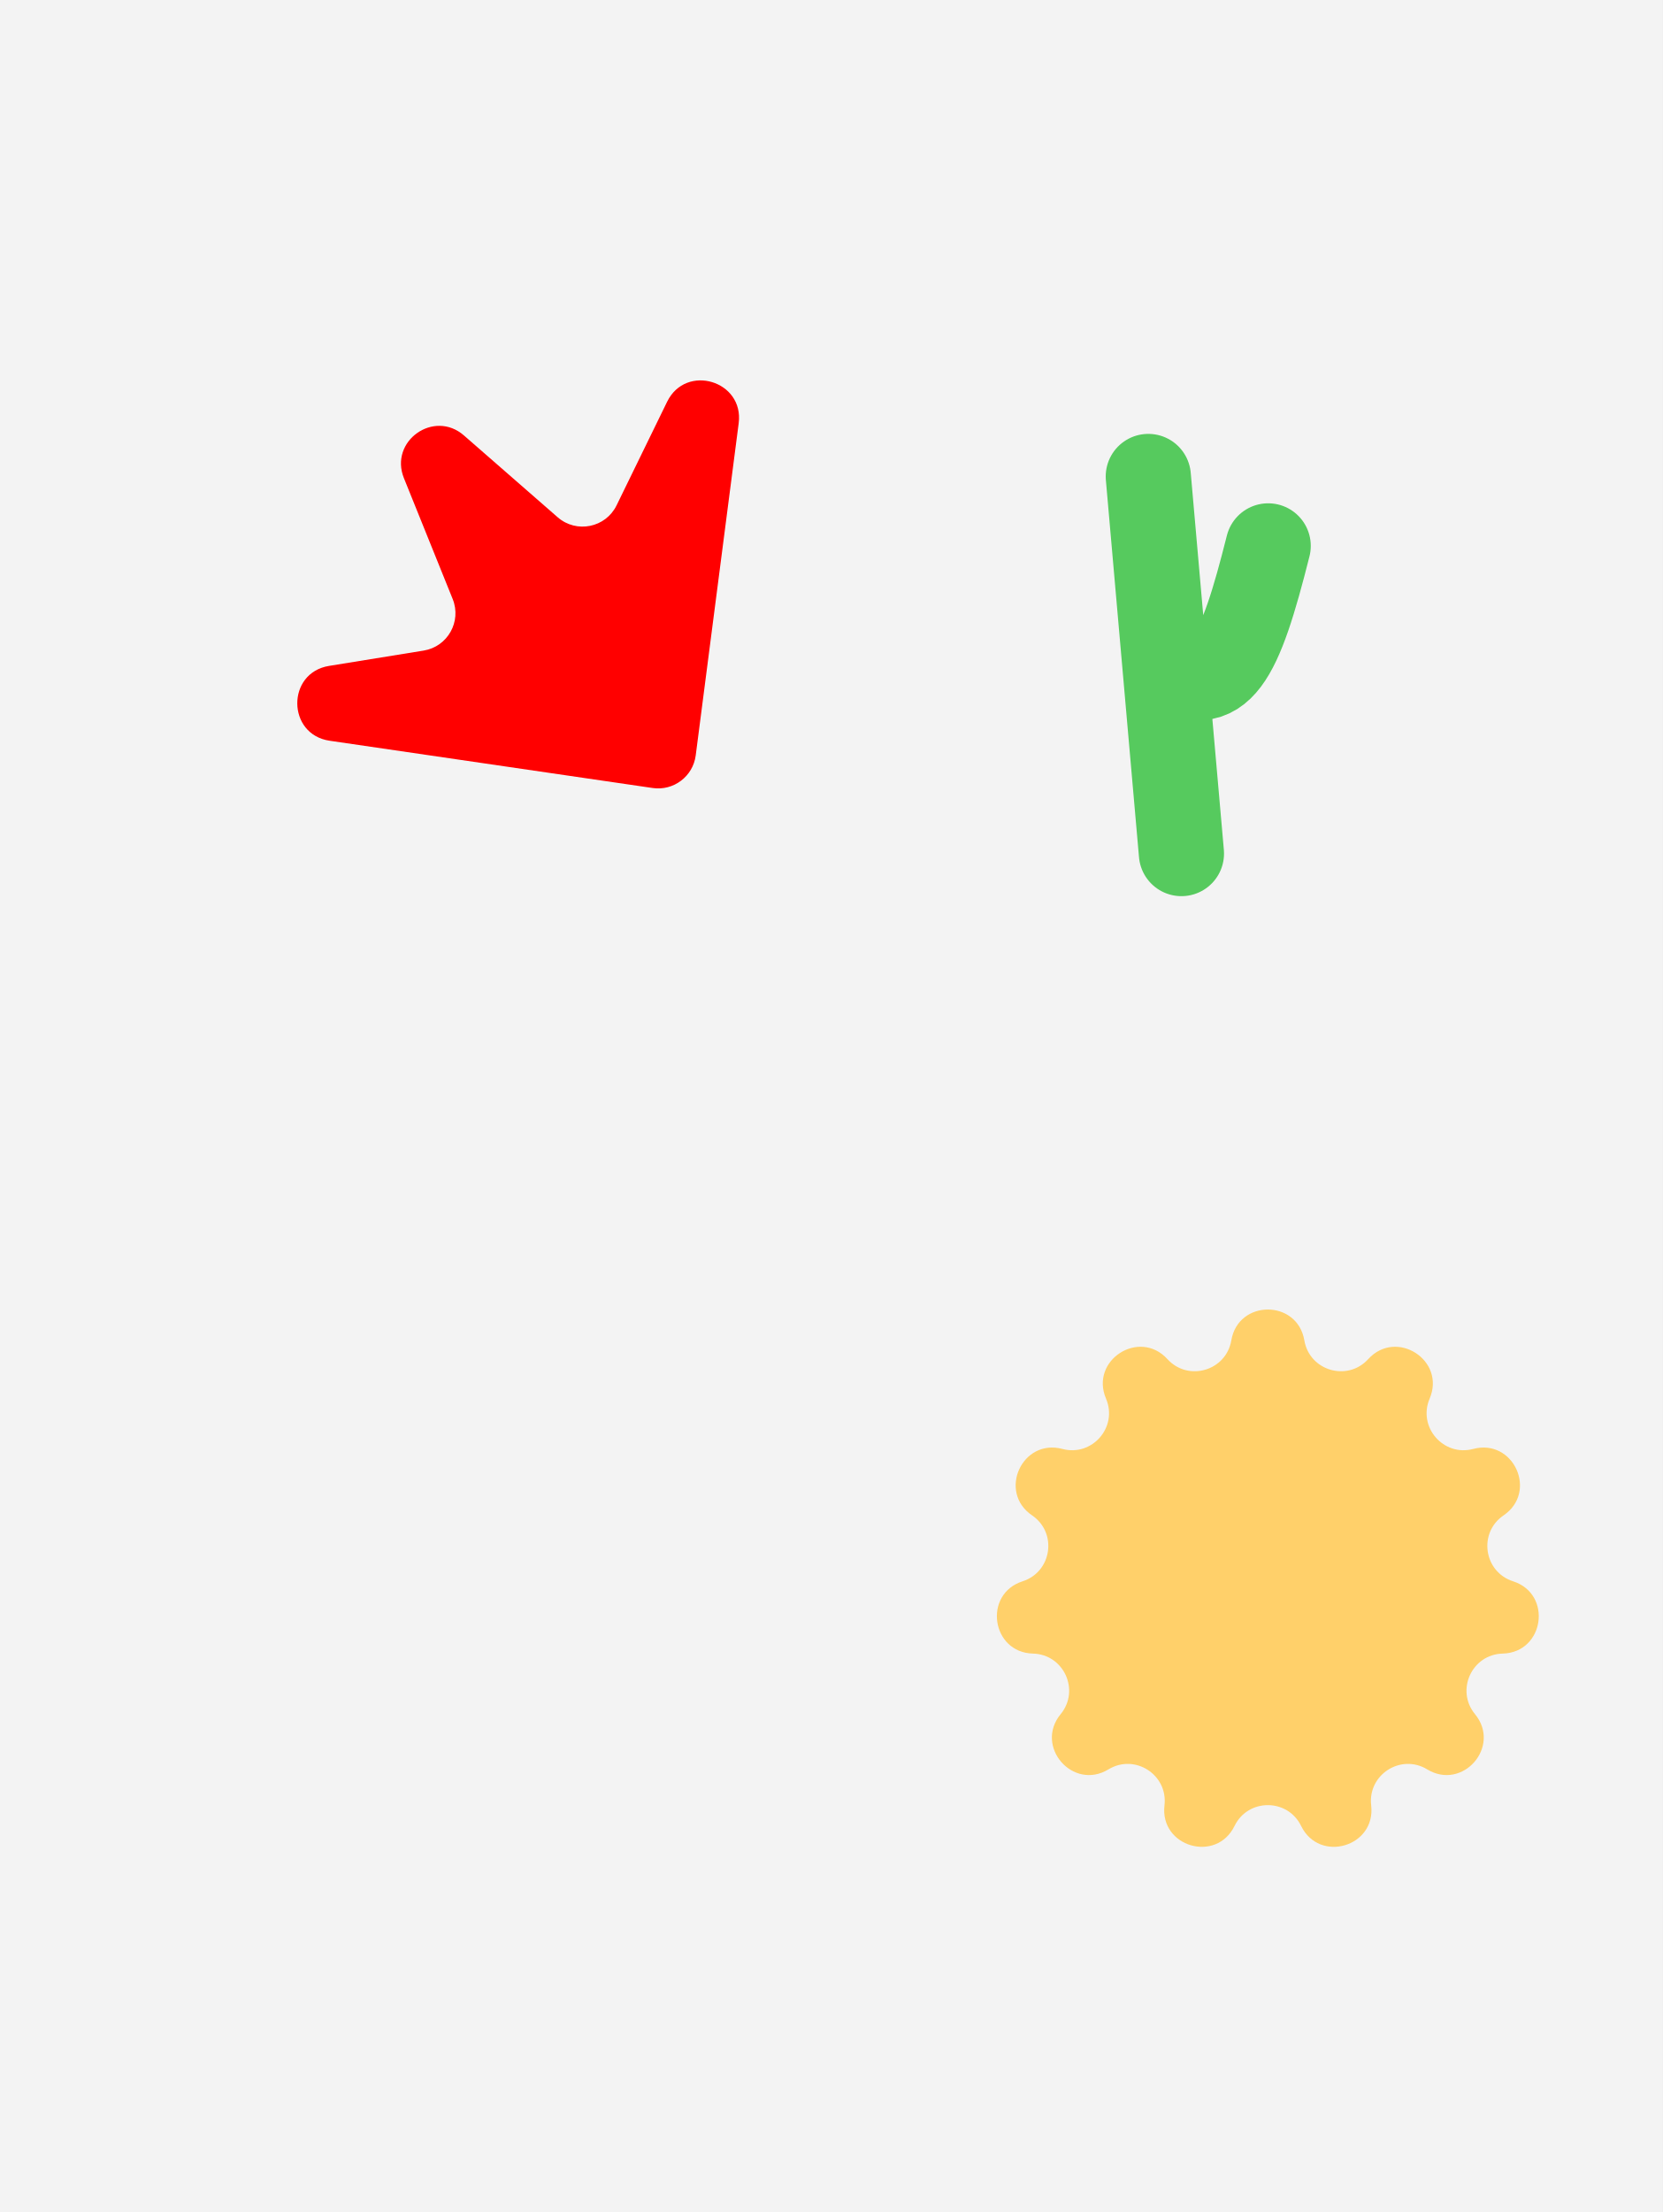
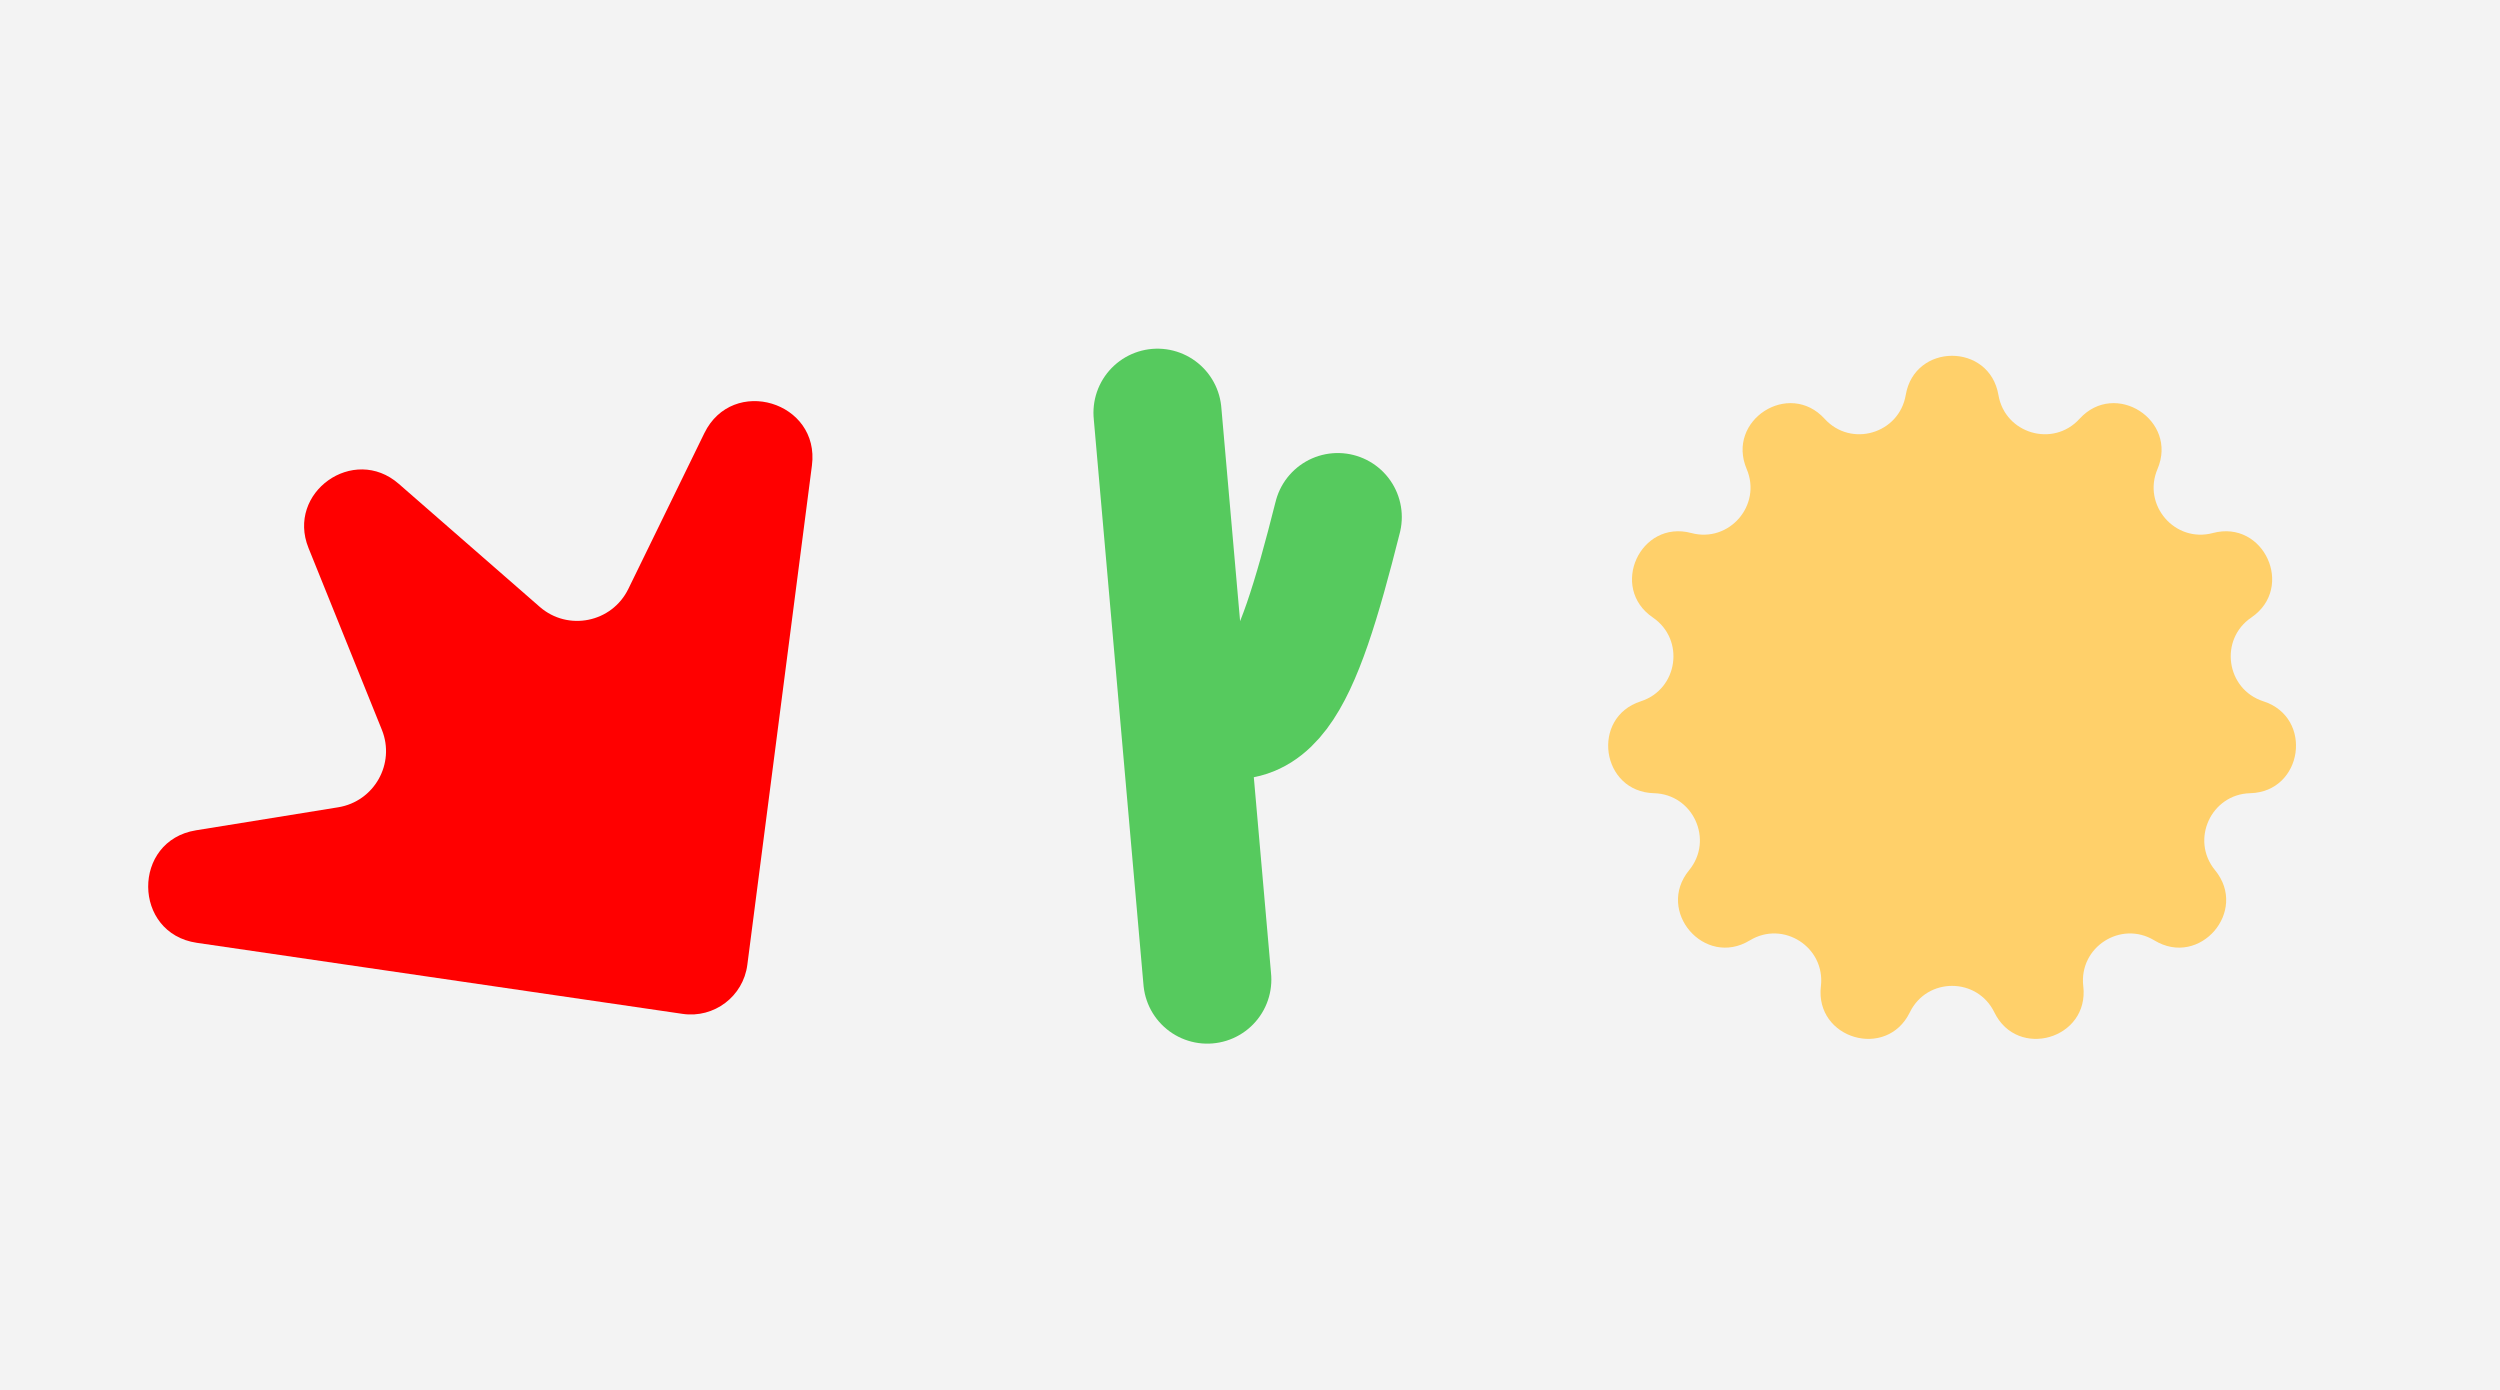
- <svg xmlns="http://www.w3.org/2000/svg" width="527" height="701" viewBox="0 0 527 701" fill="none">
-   <rect width="527" height="701" fill="#F3F3F3" />
-   <path d="M390.313 424.773C392.526 411.742 411.246 411.742 413.46 424.773C415.098 434.415 427.116 437.944 433.707 430.719C442.615 420.953 458.363 431.074 453.18 443.233C449.345 452.23 457.548 461.696 466.999 459.181C479.772 455.781 487.549 472.809 476.615 480.236C468.524 485.732 470.307 498.13 479.618 501.123C492.201 505.169 489.537 523.699 476.323 524.035C466.547 524.284 461.343 535.678 467.557 543.23C475.956 553.437 463.697 567.585 452.399 560.724C444.04 555.647 433.502 562.42 434.647 572.132C436.194 585.259 418.233 590.533 412.437 578.654C408.149 569.864 395.623 569.864 391.335 578.654C385.54 590.533 367.578 585.259 369.126 572.132C370.271 562.42 359.733 555.647 351.374 560.724C340.076 567.585 327.816 553.437 336.215 543.23C342.43 535.678 337.226 524.284 327.449 524.035C314.236 523.699 311.571 505.169 324.155 501.123C333.466 498.13 335.248 485.732 327.158 480.236C316.224 472.809 324.001 455.781 336.774 459.181C346.225 461.696 354.428 452.23 350.593 443.233C345.41 431.074 361.158 420.953 370.065 430.719C376.656 437.944 388.675 434.415 390.313 424.773Z" fill="#FFD06A" />
-   <path d="M364 151L369.25 210.75M374.5 270.5L369.25 210.75M369.25 210.75C386.913 222.355 393.053 208.522 402 173" stroke="#56CA5E" stroke-width="27" stroke-linecap="round" stroke-linejoin="round" />
-   <path d="M206.897 249.726L104.5 234.747C90.921 232.76 90.772 213.22 104.32 211.027L134.287 206.177C141.887 204.947 146.379 196.98 143.498 189.841L128.034 151.519C123.311 139.813 137.541 129.688 147.052 137.987L176.777 163.925C182.728 169.118 191.987 167.245 195.451 160.146L211.469 127.324C217.429 115.112 235.898 120.651 234.154 134.127L220.535 239.392C219.675 246.042 213.532 250.697 206.897 249.726Z" fill="#FF0000" />
+ <svg xmlns="http://www.w3.org/2000/svg" width="527" height="293" viewBox="0 0 527 293" fill="none">
+   <g clip-path="url(#clip0_1135_408)">
+     <rect width="527" height="293" fill="#F3F3F3" />
+     <path d="M401.73 83.265C403.599 72.245 419.401 72.245 421.27 83.265C422.652 91.419 432.798 94.403 438.361 88.293C445.88 80.034 459.174 88.593 454.799 98.876C451.562 106.484 458.486 114.49 466.464 112.363C477.246 109.487 483.811 123.888 474.581 130.169C467.752 134.816 469.257 145.301 477.116 147.833C487.738 151.254 485.489 166.924 474.335 167.208C466.082 167.419 461.69 177.055 466.935 183.441C474.025 192.073 463.677 204.037 454.14 198.235C447.083 193.942 438.188 199.669 439.155 207.883C440.461 218.984 425.299 223.445 420.406 213.398C416.787 205.965 406.213 205.965 402.594 213.398C397.702 223.445 382.539 218.984 383.845 207.883C384.812 199.669 375.917 193.942 368.86 198.235C359.323 204.037 348.975 192.073 356.065 183.441C361.31 177.055 356.918 167.419 348.665 167.208C337.511 166.924 335.262 151.254 345.884 147.833C353.743 145.301 355.248 134.816 348.419 130.169C339.189 123.888 345.754 109.487 356.536 112.363C364.514 114.49 371.438 106.484 368.201 98.876C363.826 88.593 377.12 80.034 384.639 88.293C390.202 94.403 400.348 91.419 401.73 83.265Z" fill="#FFD06A" />
+     <path d="M244 87L249.25 146.75M254.5 206.5L249.25 146.75M249.25 146.75C266.913 158.355 273.053 144.522 282 109" stroke="#56CA5E" stroke-width="27" stroke-linecap="round" stroke-linejoin="round" />
+     <path d="M143.897 213.726L41.5 198.747C27.921 196.76 27.772 177.22 41.32 175.027L71.287 170.177C78.887 168.947 83.379 160.98 80.498 153.841L65.034 115.519C60.311 103.813 74.541 93.688 84.052 101.987L113.777 127.925C119.728 133.118 128.987 131.245 132.451 124.146L148.469 91.324C154.429 79.112 172.898 84.651 171.154 98.127L157.535 203.392C156.675 210.042 150.532 214.696 143.897 213.726Z" fill="#FF0000" />
+   </g>
+   <defs>
+     <clipPath id="clip0_1135_408">
+       <rect width="527" height="293" fill="white" />
+     </clipPath>
+   </defs>
</svg>
